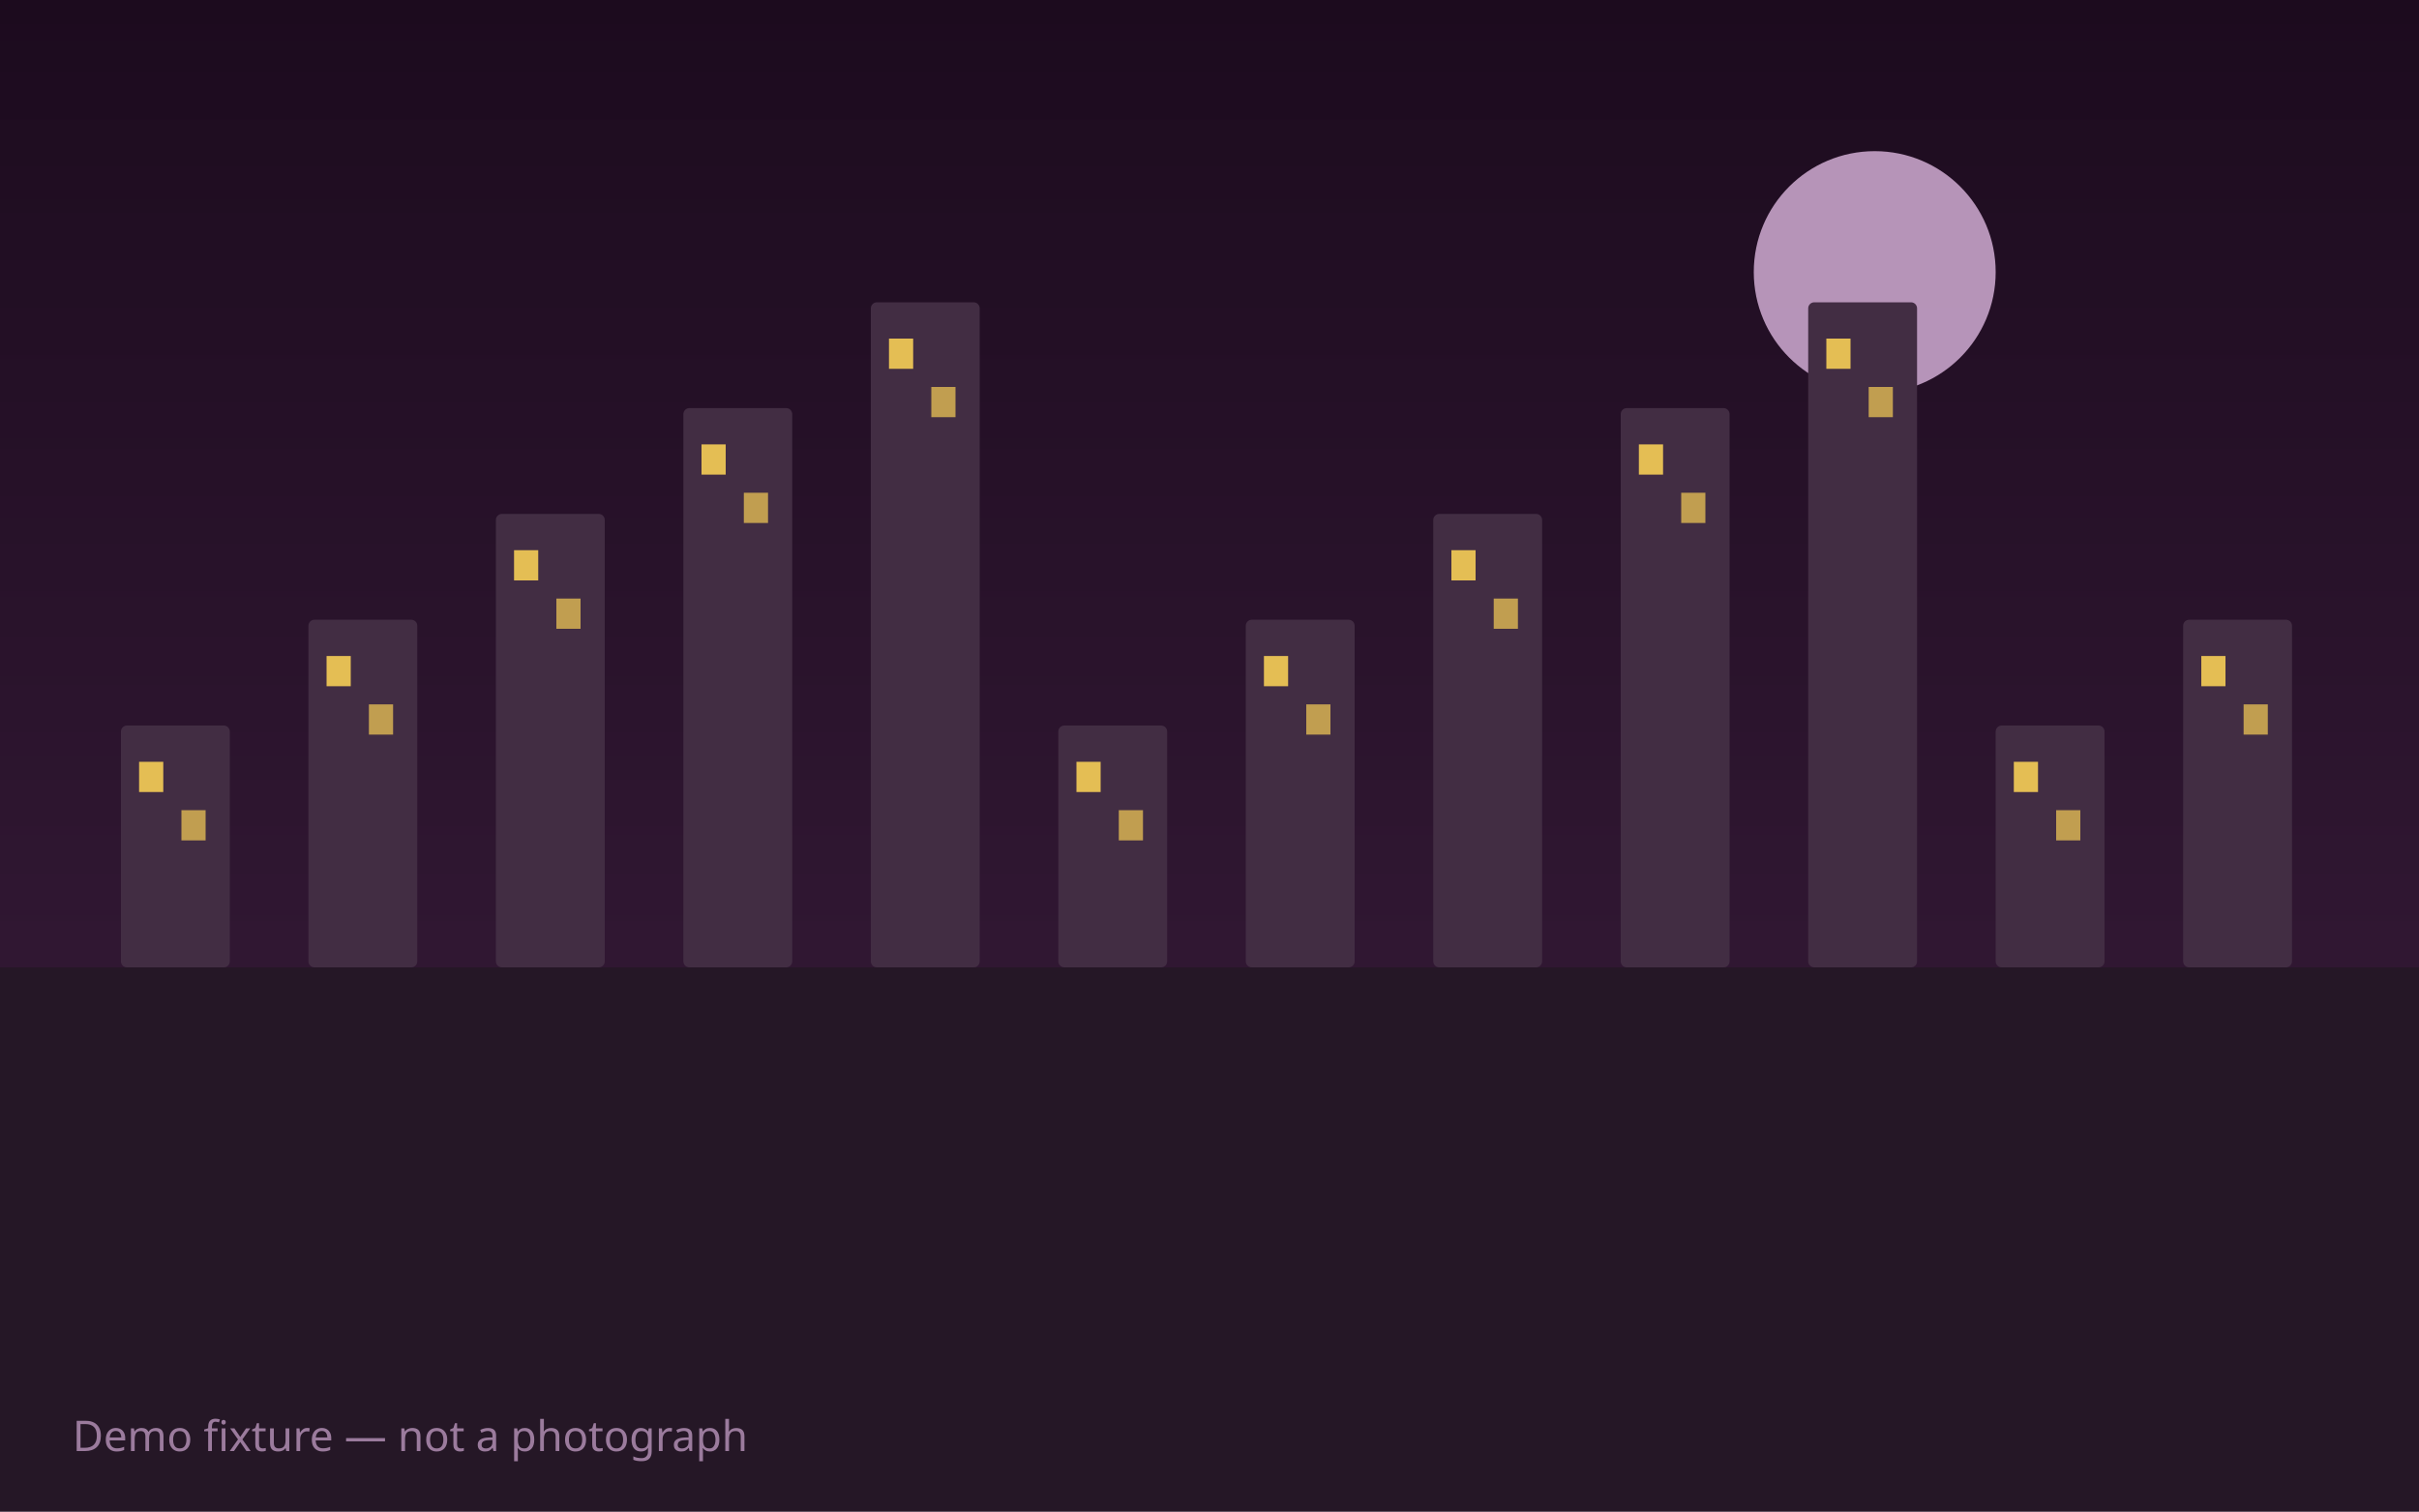
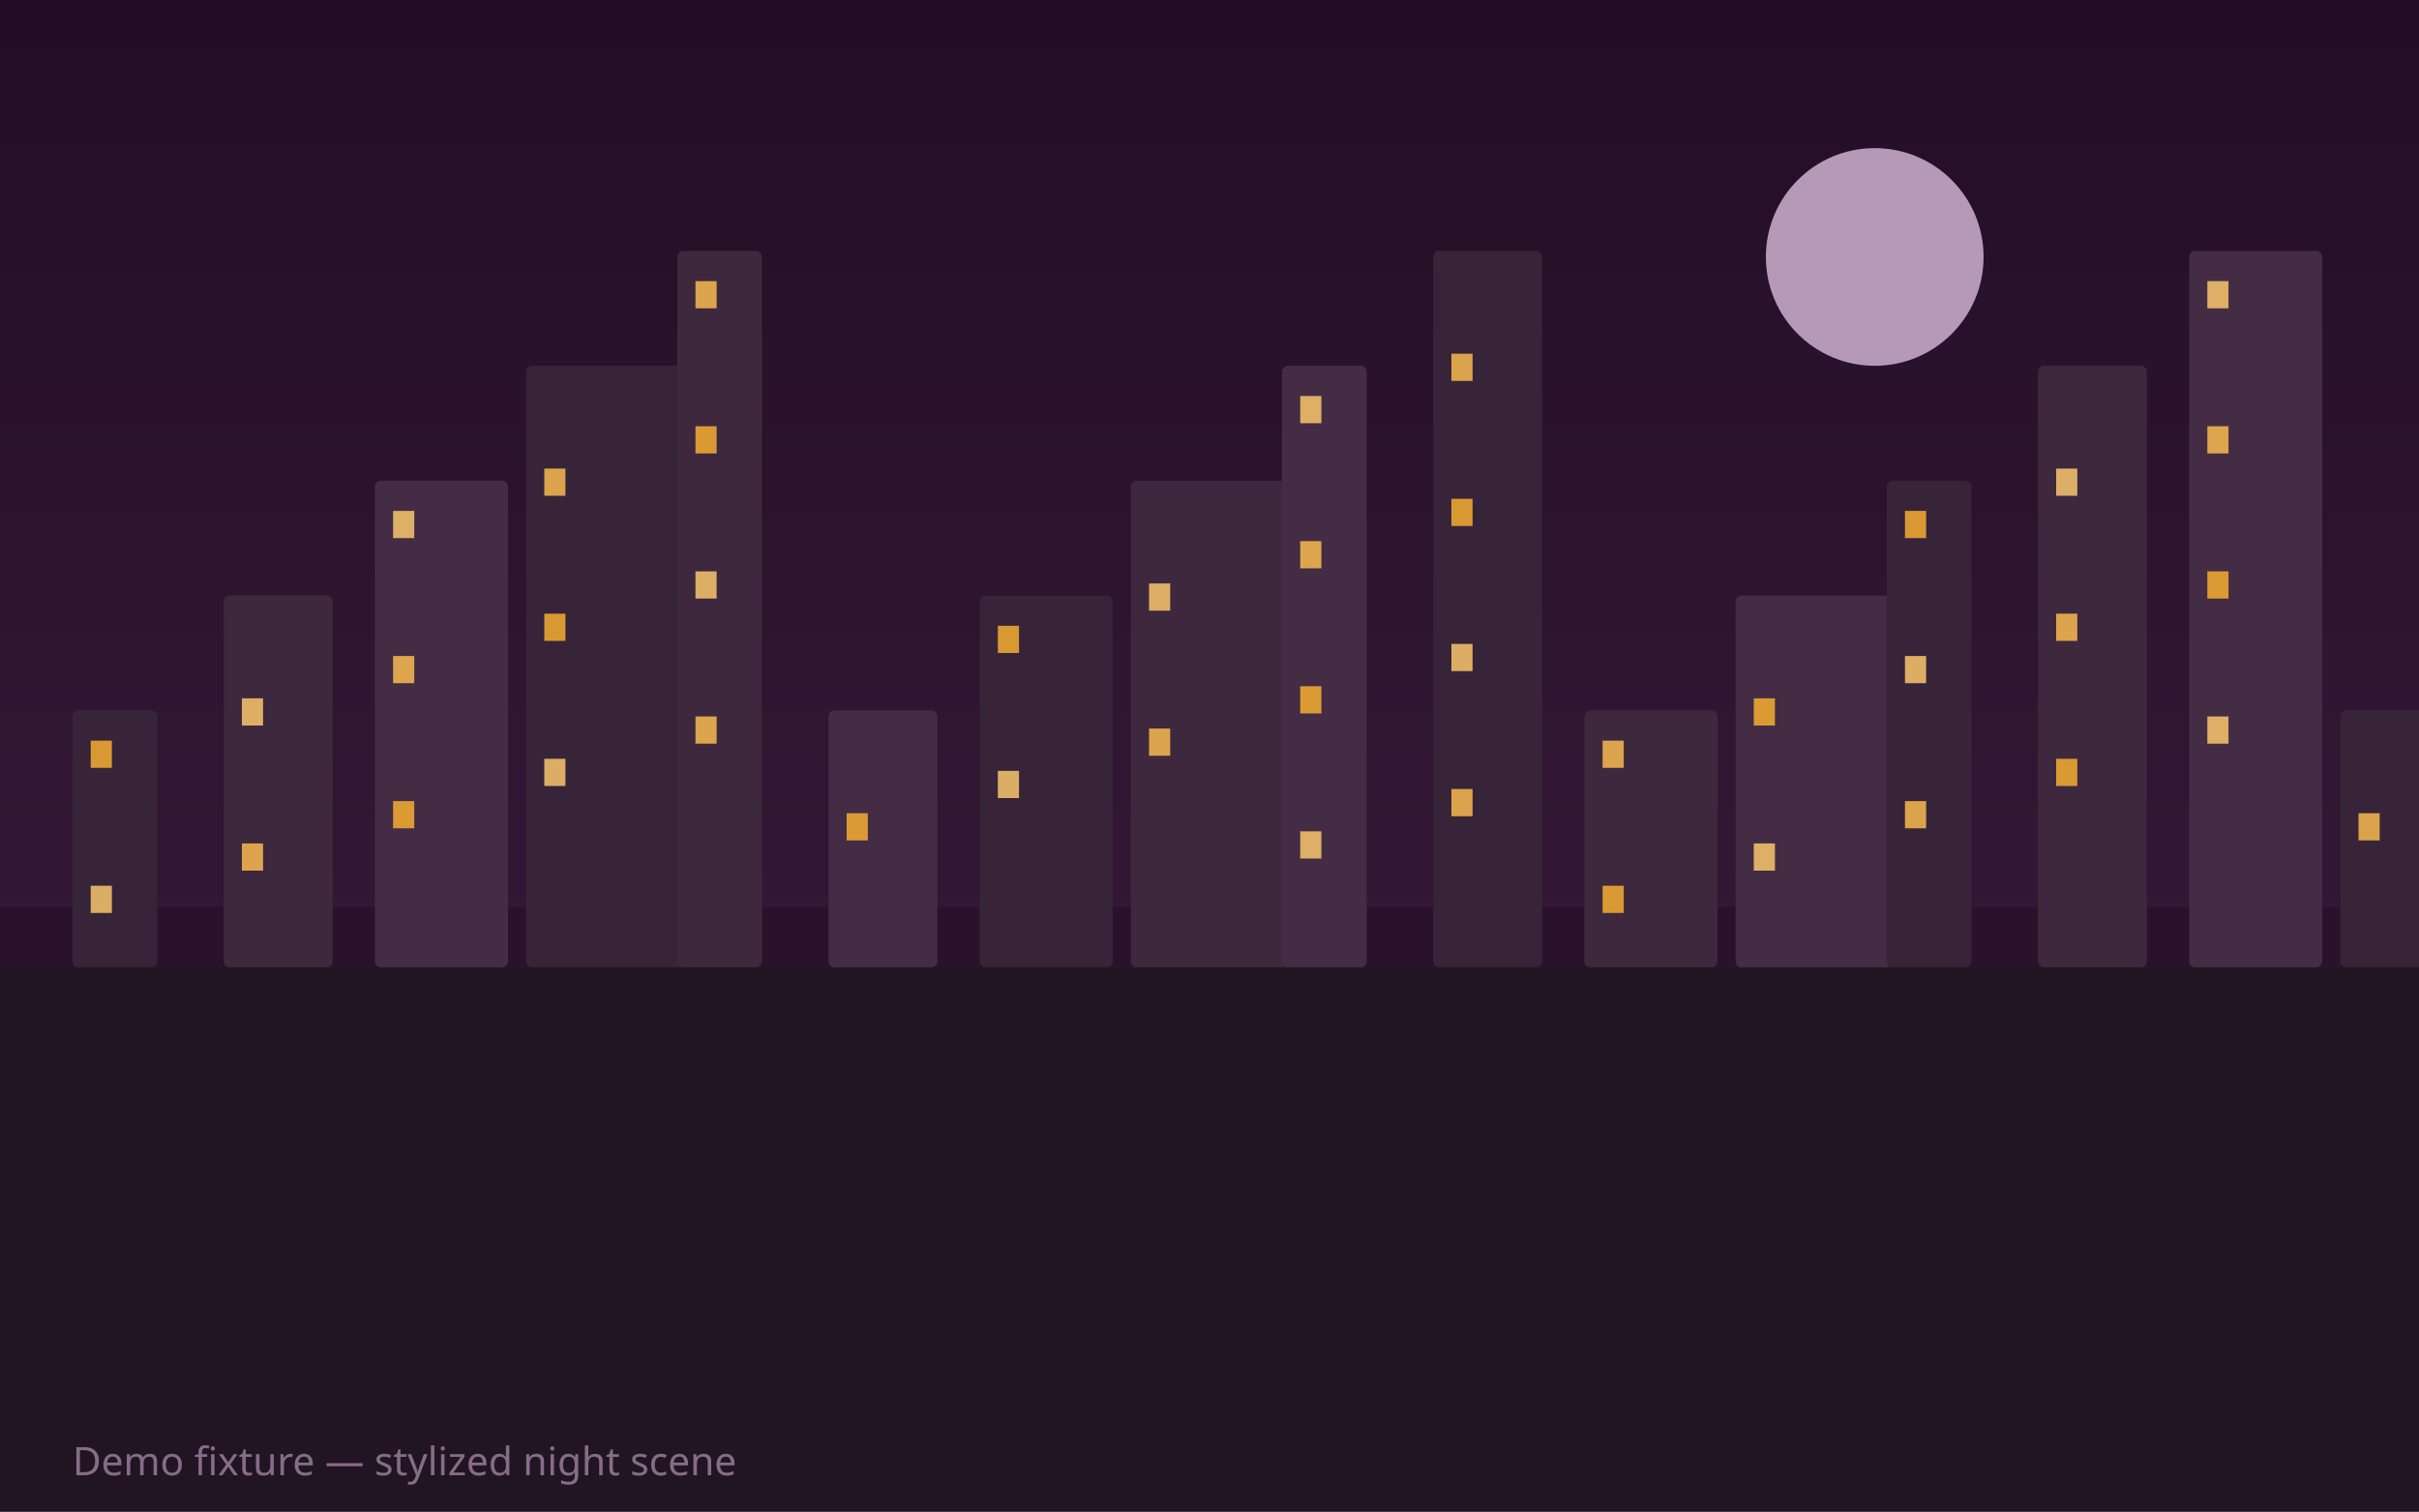
- <svg xmlns="http://www.w3.org/2000/svg" viewBox="0 0 800 500" role="img" aria-label="Demo night scene">
+ <svg xmlns="http://www.w3.org/2000/svg" width="800" height="500" viewBox="0 0 800 500" role="img" aria-label="Demo night scene">
  <defs>
    <linearGradient id="sky-aad-09" x1="0" y1="0" x2="0" y2="1">
-       <stop offset="0%" stop-color="hsl(296, 45%, 8%)" />
+       <stop offset="0%" stop-color="hsl(296, 45%, 10%)" />
      <stop offset="100%" stop-color="hsl(296, 35%, 18%)" />
    </linearGradient>
  </defs>
  <rect width="800" height="500" fill="url(#sky-aad-09)" />
-   <circle cx="620" cy="90" r="40" fill="hsl(296, 30%, 75%)" opacity="0.85" />
-   <rect y="320" width="800" height="180" fill="hsl(296, 25%, 12%)" />
-   <rect x="40" y="240" width="36" height="80" fill="hsl(296, 20%, 22%)" rx="2" />
-   <rect x="46" y="252" width="8" height="10" fill="hsl(45, 90%, 65%)" opacity="0.9" />
-   <rect x="60" y="268" width="8" height="10" fill="hsl(45, 90%, 65%)" opacity="0.7" />
-   <rect x="102" y="205" width="36" height="115" fill="hsl(296, 20%, 22%)" rx="2" />
-   <rect x="108" y="217" width="8" height="10" fill="hsl(45, 90%, 65%)" opacity="0.9" />
-   <rect x="122" y="233" width="8" height="10" fill="hsl(45, 90%, 65%)" opacity="0.7" />
-   <rect x="164" y="170" width="36" height="150" fill="hsl(296, 20%, 22%)" rx="2" />
-   <rect x="170" y="182" width="8" height="10" fill="hsl(45, 90%, 65%)" opacity="0.9" />
-   <rect x="184" y="198" width="8" height="10" fill="hsl(45, 90%, 65%)" opacity="0.7" />
-   <rect x="226" y="135" width="36" height="185" fill="hsl(296, 20%, 22%)" rx="2" />
-   <rect x="232" y="147" width="8" height="10" fill="hsl(45, 90%, 65%)" opacity="0.9" />
-   <rect x="246" y="163" width="8" height="10" fill="hsl(45, 90%, 65%)" opacity="0.7" />
-   <rect x="288" y="100" width="36" height="220" fill="hsl(296, 20%, 22%)" rx="2" />
-   <rect x="294" y="112" width="8" height="10" fill="hsl(45, 90%, 65%)" opacity="0.9" />
-   <rect x="308" y="128" width="8" height="10" fill="hsl(45, 90%, 65%)" opacity="0.7" />
-   <rect x="350" y="240" width="36" height="80" fill="hsl(296, 20%, 22%)" rx="2" />
-   <rect x="356" y="252" width="8" height="10" fill="hsl(45, 90%, 65%)" opacity="0.9" />
-   <rect x="370" y="268" width="8" height="10" fill="hsl(45, 90%, 65%)" opacity="0.7" />
-   <rect x="412" y="205" width="36" height="115" fill="hsl(296, 20%, 22%)" rx="2" />
-   <rect x="418" y="217" width="8" height="10" fill="hsl(45, 90%, 65%)" opacity="0.9" />
-   <rect x="432" y="233" width="8" height="10" fill="hsl(45, 90%, 65%)" opacity="0.7" />
-   <rect x="474" y="170" width="36" height="150" fill="hsl(296, 20%, 22%)" rx="2" />
-   <rect x="480" y="182" width="8" height="10" fill="hsl(45, 90%, 65%)" opacity="0.9" />
-   <rect x="494" y="198" width="8" height="10" fill="hsl(45, 90%, 65%)" opacity="0.7" />
-   <rect x="536" y="135" width="36" height="185" fill="hsl(296, 20%, 22%)" rx="2" />
-   <rect x="542" y="147" width="8" height="10" fill="hsl(45, 90%, 65%)" opacity="0.9" />
-   <rect x="556" y="163" width="8" height="10" fill="hsl(45, 90%, 65%)" opacity="0.7" />
-   <rect x="598" y="100" width="36" height="220" fill="hsl(296, 20%, 22%)" rx="2" />
-   <rect x="604" y="112" width="8" height="10" fill="hsl(45, 90%, 65%)" opacity="0.9" />
-   <rect x="618" y="128" width="8" height="10" fill="hsl(45, 90%, 65%)" opacity="0.7" />
-   <rect x="660" y="240" width="36" height="80" fill="hsl(296, 20%, 22%)" rx="2" />
-   <rect x="666" y="252" width="8" height="10" fill="hsl(45, 90%, 65%)" opacity="0.9" />
-   <rect x="680" y="268" width="8" height="10" fill="hsl(45, 90%, 65%)" opacity="0.7" />
-   <rect x="722" y="205" width="36" height="115" fill="hsl(296, 20%, 22%)" rx="2" />
-   <rect x="728" y="217" width="8" height="10" fill="hsl(45, 90%, 65%)" opacity="0.9" />
-   <rect x="742" y="233" width="8" height="10" fill="hsl(45, 90%, 65%)" opacity="0.7" />
-   <text x="24" y="480" fill="hsl(296, 15%, 55%)" font-family="system-ui,sans-serif" font-size="14">Demo fixture — not a photograph</text>
+   <circle cx="620" cy="85" r="36" fill="hsl(296, 28%, 78%)" opacity="0.82" />
+   <path d="M0 350 Q200 310 400 340 T800 330 L800 500 L0 500 Z" fill="hsl(296, 40%, 12%)" opacity="0.75" />
+   <rect y="300" width="800" height="120" fill="hsl(296, 40%, 12%)" opacity="0.9" />
+   <ellipse cx="80" cy="360" rx="40" ry="6" fill="hsl(296, 25%, 22%)" opacity="0.35" />
+   <ellipse cx="175" cy="360" rx="40" ry="6" fill="hsl(296, 25%, 22%)" opacity="0.35" />
+   <ellipse cx="270" cy="360" rx="40" ry="6" fill="hsl(296, 25%, 22%)" opacity="0.35" />
+   <ellipse cx="365" cy="360" rx="40" ry="6" fill="hsl(296, 25%, 22%)" opacity="0.35" />
+   <ellipse cx="460" cy="360" rx="40" ry="6" fill="hsl(296, 25%, 22%)" opacity="0.35" />
+   <ellipse cx="555" cy="360" rx="40" ry="6" fill="hsl(296, 25%, 22%)" opacity="0.35" />
+   <ellipse cx="650" cy="360" rx="40" ry="6" fill="hsl(296, 25%, 22%)" opacity="0.35" />
+   <ellipse cx="745" cy="360" rx="40" ry="6" fill="hsl(296, 25%, 22%)" opacity="0.35" />
+   <rect y="320" width="800" height="180" fill="hsl(296, 25%, 11%)" />
+   <rect x="24" y="235" width="28" height="85" fill="hsl(296, 22%, 18%)" rx="2" />
+   <rect x="30" y="245" width="7" height="9" fill="hsl(38, 92%, 58%)" opacity="0.85" />
+   <rect x="30" y="293" width="7" height="9" fill="hsl(38, 92%, 70%)" opacity="0.85" />
+   <rect x="74" y="197" width="36" height="123" fill="hsl(296, 22%, 20%)" rx="2" />
+   <rect x="80" y="231" width="7" height="9" fill="hsl(38, 92%, 70%)" opacity="0.85" />
+   <rect x="80" y="279" width="7" height="9" fill="hsl(38, 92%, 64%)" opacity="0.85" />
+   <rect x="124" y="159" width="44" height="161" fill="hsl(296, 22%, 22%)" rx="2" />
+   <rect x="130" y="169" width="7" height="9" fill="hsl(38, 92%, 70%)" opacity="0.85" />
+   <rect x="130" y="217" width="7" height="9" fill="hsl(38, 92%, 64%)" opacity="0.85" />
+   <rect x="130" y="265" width="7" height="9" fill="hsl(38, 92%, 58%)" opacity="0.85" />
+   <rect x="174" y="121" width="52" height="199" fill="hsl(296, 22%, 18%)" rx="2" />
+   <rect x="180" y="155" width="7" height="9" fill="hsl(38, 92%, 64%)" opacity="0.85" />
+   <rect x="180" y="203" width="7" height="9" fill="hsl(38, 92%, 58%)" opacity="0.85" />
+   <rect x="180" y="251" width="7" height="9" fill="hsl(38, 92%, 70%)" opacity="0.85" />
+   <rect x="224" y="83" width="28" height="237" fill="hsl(296, 22%, 20%)" rx="2" />
+   <rect x="230" y="93" width="7" height="9" fill="hsl(38, 92%, 64%)" opacity="0.85" />
+   <rect x="230" y="141" width="7" height="9" fill="hsl(38, 92%, 58%)" opacity="0.85" />
+   <rect x="230" y="189" width="7" height="9" fill="hsl(38, 92%, 70%)" opacity="0.85" />
+   <rect x="230" y="237" width="7" height="9" fill="hsl(38, 92%, 64%)" opacity="0.85" />
+   <rect x="274" y="235" width="36" height="85" fill="hsl(296, 22%, 22%)" rx="2" />
+   <rect x="280" y="269" width="7" height="9" fill="hsl(38, 92%, 58%)" opacity="0.85" />
+   <rect x="324" y="197" width="44" height="123" fill="hsl(296, 22%, 18%)" rx="2" />
+   <rect x="330" y="207" width="7" height="9" fill="hsl(38, 92%, 58%)" opacity="0.85" />
+   <rect x="330" y="255" width="7" height="9" fill="hsl(38, 92%, 70%)" opacity="0.85" />
+   <rect x="374" y="159" width="52" height="161" fill="hsl(296, 22%, 20%)" rx="2" />
+   <rect x="380" y="193" width="7" height="9" fill="hsl(38, 92%, 70%)" opacity="0.85" />
+   <rect x="380" y="241" width="7" height="9" fill="hsl(38, 92%, 64%)" opacity="0.85" />
+   <rect x="424" y="121" width="28" height="199" fill="hsl(296, 22%, 22%)" rx="2" />
+   <rect x="430" y="131" width="7" height="9" fill="hsl(38, 92%, 70%)" opacity="0.85" />
+   <rect x="430" y="179" width="7" height="9" fill="hsl(38, 92%, 64%)" opacity="0.85" />
+   <rect x="430" y="227" width="7" height="9" fill="hsl(38, 92%, 58%)" opacity="0.85" />
+   <rect x="430" y="275" width="7" height="9" fill="hsl(38, 92%, 70%)" opacity="0.85" />
+   <rect x="474" y="83" width="36" height="237" fill="hsl(296, 22%, 18%)" rx="2" />
+   <rect x="480" y="117" width="7" height="9" fill="hsl(38, 92%, 64%)" opacity="0.85" />
+   <rect x="480" y="165" width="7" height="9" fill="hsl(38, 92%, 58%)" opacity="0.85" />
+   <rect x="480" y="213" width="7" height="9" fill="hsl(38, 92%, 70%)" opacity="0.85" />
+   <rect x="480" y="261" width="7" height="9" fill="hsl(38, 92%, 64%)" opacity="0.85" />
+   <rect x="524" y="235" width="44" height="85" fill="hsl(296, 22%, 20%)" rx="2" />
+   <rect x="530" y="245" width="7" height="9" fill="hsl(38, 92%, 64%)" opacity="0.85" />
+   <rect x="530" y="293" width="7" height="9" fill="hsl(38, 92%, 58%)" opacity="0.85" />
+   <rect x="574" y="197" width="52" height="123" fill="hsl(296, 22%, 22%)" rx="2" />
+   <rect x="580" y="231" width="7" height="9" fill="hsl(38, 92%, 58%)" opacity="0.85" />
+   <rect x="580" y="279" width="7" height="9" fill="hsl(38, 92%, 70%)" opacity="0.85" />
+   <rect x="624" y="159" width="28" height="161" fill="hsl(296, 22%, 18%)" rx="2" />
+   <rect x="630" y="169" width="7" height="9" fill="hsl(38, 92%, 58%)" opacity="0.85" />
+   <rect x="630" y="217" width="7" height="9" fill="hsl(38, 92%, 70%)" opacity="0.85" />
+   <rect x="630" y="265" width="7" height="9" fill="hsl(38, 92%, 64%)" opacity="0.85" />
+   <rect x="674" y="121" width="36" height="199" fill="hsl(296, 22%, 20%)" rx="2" />
+   <rect x="680" y="155" width="7" height="9" fill="hsl(38, 92%, 70%)" opacity="0.85" />
+   <rect x="680" y="203" width="7" height="9" fill="hsl(38, 92%, 64%)" opacity="0.85" />
+   <rect x="680" y="251" width="7" height="9" fill="hsl(38, 92%, 58%)" opacity="0.85" />
+   <rect x="724" y="83" width="44" height="237" fill="hsl(296, 22%, 22%)" rx="2" />
+   <rect x="730" y="93" width="7" height="9" fill="hsl(38, 92%, 70%)" opacity="0.85" />
+   <rect x="730" y="141" width="7" height="9" fill="hsl(38, 92%, 64%)" opacity="0.85" />
+   <rect x="730" y="189" width="7" height="9" fill="hsl(38, 92%, 58%)" opacity="0.85" />
+   <rect x="730" y="237" width="7" height="9" fill="hsl(38, 92%, 70%)" opacity="0.85" />
+   <rect x="774" y="235" width="52" height="85" fill="hsl(296, 22%, 18%)" rx="2" />
+   <rect x="780" y="269" width="7" height="9" fill="hsl(38, 92%, 64%)" opacity="0.85" />
+   <text x="24" y="488" fill="hsl(296, 12%, 48%)" font-family="system-ui,sans-serif" font-size="13">Demo fixture — stylized night scene</text>
</svg>
